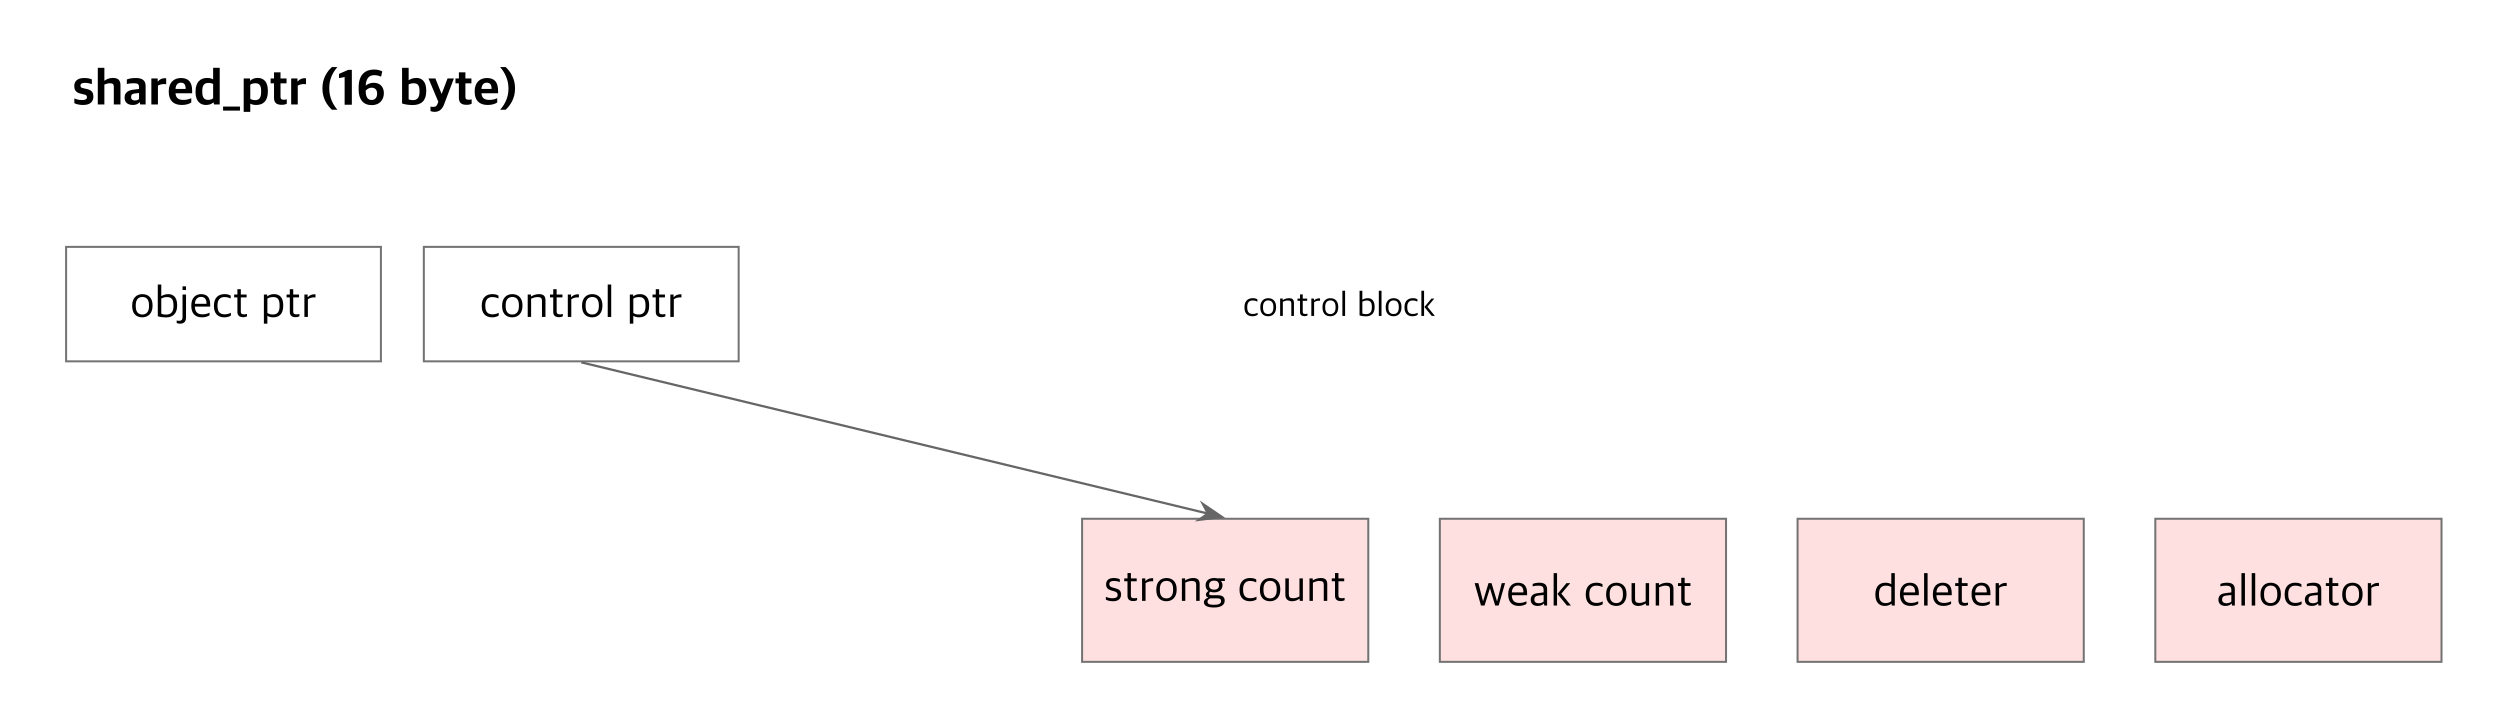
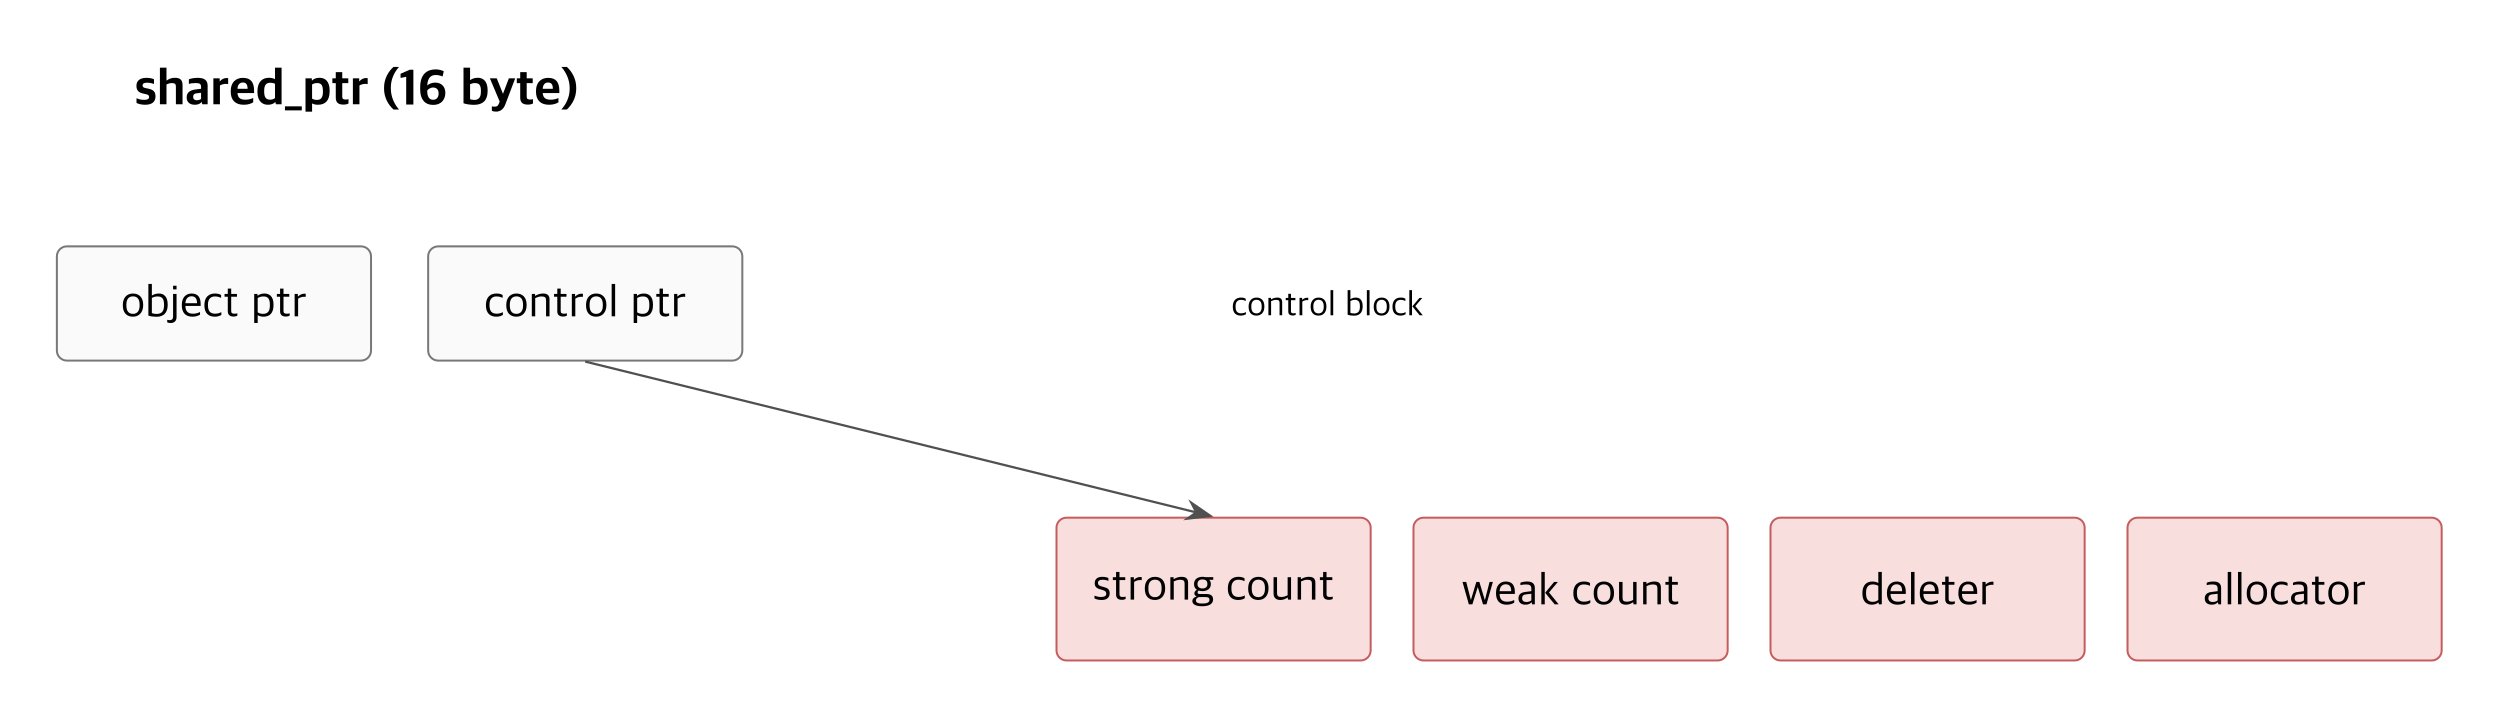
- <svg xmlns="http://www.w3.org/2000/svg" xmlns:xlink="http://www.w3.org/1999/xlink" width="492.69pt" height="141.27pt" viewBox="0 0 492.69 141.27">
+ <svg xmlns="http://www.w3.org/2000/svg" xmlns:xlink="http://www.w3.org/1999/xlink" width="493.71pt" height="141.27pt" viewBox="0 0 493.71 141.27">
  <defs>
    <g>
      <g id="glyph-0-0">
        <path d="M 2.031 -0.312 C 3.359 -0.312 4.078 -0.875 4.078 -1.953 C 4.078 -2.844 3.688 -3.281 2.672 -3.484 L 2.188 -3.594 C 1.719 -3.672 1.531 -3.797 1.531 -4.125 C 1.531 -4.484 1.812 -4.672 2.391 -4.672 C 2.984 -4.672 3.469 -4.531 3.781 -4.422 L 3.781 -5.344 C 3.422 -5.516 2.969 -5.625 2.266 -5.625 C 0.938 -5.625 0.312 -5 0.312 -4.047 C 0.312 -3.094 0.828 -2.688 1.625 -2.531 L 2.094 -2.422 C 2.625 -2.328 2.812 -2.172 2.812 -1.844 C 2.812 -1.484 2.531 -1.281 1.844 -1.281 C 1.125 -1.281 0.719 -1.438 0.328 -1.609 L 0.328 -0.672 C 0.719 -0.453 1.359 -0.312 2.031 -0.312 Z M 2.031 -0.312 " />
      </g>
      <g id="glyph-0-1">
        <path d="M 0.578 -0.406 L 1.875 -0.406 L 1.875 -4.328 C 2.156 -4.453 2.562 -4.594 2.922 -4.594 C 3.562 -4.594 3.734 -4.391 3.734 -3.906 L 3.734 -0.406 L 5.047 -0.406 L 5.047 -4.203 C 5.047 -5.234 4.531 -5.641 3.547 -5.641 C 2.906 -5.641 2.328 -5.422 1.938 -5.109 L 1.875 -5.109 L 1.875 -7.641 L 0.578 -7.641 Z M 0.578 -0.406 " />
      </g>
      <g id="glyph-0-2">
        <path d="M 1.891 -0.312 C 2.531 -0.312 2.969 -0.531 3.203 -0.828 L 3.266 -0.828 L 3.359 -0.406 L 4.422 -0.406 L 4.422 -4.078 C 4.422 -5.188 3.719 -5.625 2.5 -5.625 C 1.797 -5.625 1.219 -5.531 0.719 -5.344 L 0.719 -4.438 C 1.047 -4.531 1.5 -4.594 2.016 -4.594 C 2.859 -4.594 3.125 -4.453 3.125 -3.812 L 3.125 -3.469 L 2 -3.328 C 0.953 -3.188 0.281 -2.75 0.281 -1.766 C 0.281 -0.781 0.953 -0.312 1.891 -0.312 Z M 2.297 -1.203 C 1.875 -1.203 1.562 -1.391 1.562 -1.875 C 1.562 -2.344 1.797 -2.531 2.281 -2.578 L 3.125 -2.672 L 3.125 -1.469 C 2.969 -1.312 2.625 -1.203 2.297 -1.203 Z M 2.297 -1.203 " />
      </g>
      <g id="glyph-0-3">
        <path d="M 0.578 -0.406 L 1.875 -0.406 L 1.875 -4.125 C 2.188 -4.312 2.641 -4.438 3.094 -4.438 C 3.219 -4.438 3.391 -4.422 3.5 -4.391 L 3.5 -5.547 C 3.453 -5.578 3.344 -5.594 3.203 -5.594 C 2.656 -5.594 2.141 -5.312 1.875 -4.938 L 1.828 -4.938 L 1.828 -5.531 L 0.578 -5.531 Z M 0.578 -0.406 " />
      </g>
      <g id="glyph-0-4">
        <path d="M 2.891 -0.312 C 3.781 -0.312 4.391 -0.562 4.75 -0.797 L 4.75 -1.641 C 4.312 -1.453 3.828 -1.312 3.188 -1.312 C 2.266 -1.312 1.719 -1.641 1.641 -2.625 L 4.922 -2.625 L 4.922 -3.094 C 4.922 -4.75 4.266 -5.625 2.719 -5.625 C 1.328 -5.625 0.312 -4.734 0.312 -3.047 L 0.312 -2.906 C 0.312 -1.266 1.172 -0.312 2.891 -0.312 Z M 2.688 -4.703 C 3.312 -4.703 3.641 -4.375 3.641 -3.469 L 1.641 -3.469 C 1.703 -4.438 2.219 -4.703 2.688 -4.703 Z M 2.688 -4.703 " />
      </g>
      <g id="glyph-0-5">
        <path d="M 2.391 -0.312 C 3.047 -0.312 3.516 -0.5 3.844 -0.812 L 3.891 -0.812 L 4 -0.406 L 5.109 -0.406 L 5.109 -7.641 L 3.812 -7.641 L 3.812 -5.359 C 3.594 -5.484 3.219 -5.641 2.641 -5.641 C 1.312 -5.641 0.344 -4.859 0.344 -2.953 L 0.344 -2.828 C 0.344 -0.984 1.359 -0.312 2.391 -0.312 Z M 2.875 -1.312 C 2.156 -1.312 1.672 -1.641 1.672 -2.875 L 1.672 -3.062 C 1.672 -4.281 2.125 -4.656 2.875 -4.656 C 3.281 -4.656 3.641 -4.562 3.812 -4.438 L 3.812 -1.641 C 3.641 -1.484 3.312 -1.312 2.875 -1.312 Z M 2.875 -1.312 " />
      </g>
      <g id="glyph-0-6">
        <path d="M 0.094 0.797 L 3.422 0.797 L 3.422 0 L 0.094 0 Z M 0.094 0.797 " />
      </g>
      <g id="glyph-0-7">
        <path d="M 0.578 1.047 L 1.875 1.047 L 1.875 -0.578 C 2.094 -0.453 2.484 -0.312 3.016 -0.312 C 4.422 -0.312 5.344 -1.062 5.344 -3.016 L 5.344 -3.125 C 5.344 -5.016 4.391 -5.641 3.344 -5.641 C 2.688 -5.641 2.188 -5.422 1.875 -5.094 L 1.828 -5.094 L 1.828 -5.531 L 0.578 -5.531 Z M 2.828 -1.266 C 2.406 -1.266 2.047 -1.391 1.875 -1.531 L 1.875 -4.312 C 2.062 -4.453 2.406 -4.594 2.875 -4.594 C 3.594 -4.594 4.016 -4.266 4.016 -3.047 L 4.016 -2.859 C 4.016 -1.641 3.562 -1.266 2.828 -1.266 Z M 2.828 -1.266 " />
      </g>
      <g id="glyph-0-8">
        <path d="M 2.391 -0.344 C 2.891 -0.344 3.203 -0.453 3.391 -0.562 L 3.391 -1.422 C 3.234 -1.359 3.016 -1.344 2.828 -1.344 C 2.344 -1.344 2.156 -1.484 2.156 -1.922 L 2.156 -4.578 L 3.344 -4.578 L 3.344 -5.531 L 2.156 -5.531 L 2.156 -6.75 L 0.875 -6.75 L 0.875 -5.531 L 0.203 -5.531 L 0.203 -4.578 L 0.875 -4.578 L 0.875 -1.719 C 0.875 -0.688 1.453 -0.344 2.391 -0.344 Z M 2.391 -0.344 " />
      </g>
      <g id="glyph-0-9">
        <path d="M 2.297 0.625 L 3.391 0.625 C 2.5 -0.375 1.781 -1.875 1.781 -3.484 L 1.781 -3.766 C 1.781 -5.375 2.5 -6.797 3.391 -7.781 L 2.297 -7.781 C 1.344 -6.922 0.438 -5.531 0.438 -3.688 L 0.438 -3.5 C 0.438 -1.641 1.344 -0.25 2.297 0.625 Z M 2.297 0.625 " />
      </g>
      <g id="glyph-0-10">
        <path d="M 1.391 -0.359 L 2.812 -0.359 L 2.812 -7.234 L 2.094 -7.234 L 0.281 -6.438 L 0.281 -5.609 L 1.391 -5.828 Z M 1.391 -0.359 " />
      </g>
      <g id="glyph-0-11">
        <path d="M 3.016 -0.281 C 4.594 -0.281 5.406 -1.344 5.406 -2.656 C 5.406 -3.953 4.578 -4.688 3.391 -4.688 C 2.703 -4.688 2.156 -4.406 1.828 -4.125 C 1.922 -5.719 2.609 -6.188 3.547 -6.188 C 4.016 -6.188 4.578 -6.031 4.859 -5.891 L 5.094 -6.922 C 4.797 -7.094 4.188 -7.297 3.5 -7.297 C 1.844 -7.297 0.438 -6.406 0.438 -3.781 L 0.438 -3.312 C 0.438 -1.453 1.312 -0.281 3.016 -0.281 Z M 2.984 -1.297 C 2.172 -1.297 1.828 -1.969 1.828 -3.078 L 1.828 -3.125 C 2.047 -3.422 2.516 -3.719 2.953 -3.719 C 3.594 -3.719 4.078 -3.391 4.078 -2.547 C 4.078 -1.75 3.656 -1.297 2.984 -1.297 Z M 2.984 -1.297 " />
      </g>
      <g id="glyph-0-12">
        <path d="M 2.641 -0.297 C 4.406 -0.297 5.344 -1.172 5.344 -3.047 L 5.344 -3.172 C 5.344 -5.047 4.375 -5.641 3.422 -5.641 C 2.75 -5.641 2.281 -5.453 1.938 -5.203 L 1.875 -5.203 L 1.875 -7.641 L 0.578 -7.641 L 0.578 -0.609 C 1.078 -0.422 1.906 -0.297 2.641 -0.297 Z M 2.719 -1.266 C 2.312 -1.266 2.047 -1.344 1.875 -1.406 L 1.875 -4.375 C 2.078 -4.453 2.422 -4.594 2.812 -4.594 C 3.641 -4.594 4.016 -4.25 4.016 -3.047 L 4.016 -2.859 C 4.016 -1.609 3.406 -1.266 2.719 -1.266 Z M 2.719 -1.266 " />
      </g>
      <g id="glyph-0-13">
        <path d="M 1.312 1.047 C 2.312 1.047 2.906 0.406 3.234 -0.578 L 5.109 -5.531 L 3.859 -5.531 L 2.719 -2.531 L 2.672 -2.531 L 1.469 -5.531 L 0.109 -5.531 L 2.047 -0.938 L 1.859 -0.469 C 1.672 -0.047 1.484 0.062 1.016 0.062 C 0.844 0.062 0.656 0.047 0.5 0 L 0.5 0.875 C 0.672 0.984 1.047 1.047 1.312 1.047 Z M 1.312 1.047 " />
      </g>
      <g id="glyph-0-14">
        <path d="M 0.078 0.625 L 1.172 0.625 C 2.109 -0.25 3.016 -1.641 3.016 -3.484 L 3.016 -3.672 C 3.016 -5.516 2.109 -6.922 1.172 -7.781 L 0.078 -7.781 C 0.969 -6.781 1.719 -5.281 1.719 -3.688 L 1.719 -3.391 C 1.719 -1.797 0.969 -0.359 0.078 0.625 Z M 0.078 0.625 " />
      </g>
      <g id="glyph-1-0">
        <path d="M 2.375 -0.297 C 3.562 -0.297 4.391 -1.141 4.391 -2.547 L 4.391 -2.672 C 4.391 -4.062 3.625 -4.875 2.375 -4.875 C 1.188 -4.875 0.375 -4.047 0.375 -2.641 L 0.375 -2.5 C 0.375 -1.094 1.125 -0.297 2.375 -0.297 Z M 2.391 -0.859 C 1.656 -0.859 1.078 -1.266 1.078 -2.484 L 1.078 -2.719 C 1.078 -3.75 1.562 -4.312 2.375 -4.312 C 3.094 -4.312 3.688 -3.922 3.688 -2.688 L 3.688 -2.469 C 3.688 -1.422 3.188 -0.859 2.391 -0.859 Z M 2.391 -0.859 " />
      </g>
      <g id="glyph-1-1">
        <path d="M 2.266 -0.281 C 3.688 -0.281 4.469 -1.109 4.469 -2.594 L 4.469 -2.719 C 4.469 -4.375 3.594 -4.875 2.75 -4.875 C 2.141 -4.875 1.719 -4.703 1.391 -4.5 L 1.344 -4.5 L 1.344 -6.766 L 0.656 -6.766 L 0.656 -0.516 C 1.047 -0.359 1.75 -0.281 2.266 -0.281 Z M 2.297 -0.844 C 1.859 -0.844 1.547 -0.922 1.344 -1.016 L 1.344 -4.016 C 1.562 -4.125 1.984 -4.297 2.438 -4.297 C 3.328 -4.297 3.75 -3.906 3.75 -2.672 L 3.75 -2.484 C 3.75 -1.219 3.094 -0.844 2.297 -0.844 Z M 2.297 -0.844 " />
      </g>
      <g id="glyph-1-2">
        <path d="M 0.172 0.953 C 1.016 0.953 1.359 0.453 1.359 -0.25 L 1.359 -4.797 L 0.672 -4.797 L 0.672 -0.297 C 0.672 0.188 0.422 0.391 -0.016 0.391 C -0.156 0.391 -0.328 0.359 -0.484 0.328 L -0.484 0.812 C -0.312 0.891 -0.125 0.953 0.172 0.953 Z M 0.672 -5.688 L 1.359 -5.688 L 1.359 -6.406 L 0.672 -6.406 Z M 0.672 -5.688 " />
      </g>
      <g id="glyph-1-3">
        <path d="M 2.469 -0.297 C 3.188 -0.297 3.688 -0.516 3.969 -0.703 L 3.969 -1.219 C 3.562 -1.031 3.172 -0.891 2.578 -0.891 C 1.625 -0.891 1.109 -1.312 1.078 -2.422 L 4.094 -2.422 L 4.094 -2.797 C 4.094 -4.172 3.516 -4.875 2.297 -4.875 C 1.281 -4.875 0.375 -4.188 0.375 -2.656 L 0.375 -2.531 C 0.375 -1.141 1.078 -0.297 2.469 -0.297 Z M 2.281 -4.328 C 3 -4.328 3.375 -3.922 3.375 -2.969 L 1.078 -2.969 C 1.141 -4 1.734 -4.328 2.281 -4.328 Z M 2.281 -4.328 " />
      </g>
      <g id="glyph-1-4">
        <path d="M 2.422 -0.297 C 3.031 -0.297 3.422 -0.469 3.719 -0.641 L 3.719 -1.203 C 3.484 -1.078 3.094 -0.891 2.5 -0.891 C 1.547 -0.891 1.078 -1.391 1.078 -2.531 L 1.078 -2.734 C 1.078 -3.75 1.609 -4.297 2.406 -4.297 C 2.984 -4.297 3.281 -4.188 3.672 -4.016 L 3.672 -4.578 C 3.375 -4.766 3.031 -4.875 2.438 -4.875 C 1.297 -4.875 0.375 -4.203 0.375 -2.625 L 0.375 -2.5 C 0.375 -1.047 1.156 -0.297 2.422 -0.297 Z M 2.422 -0.297 " />
      </g>
      <g id="glyph-1-5">
        <path d="M 2.047 -0.328 C 2.438 -0.328 2.625 -0.422 2.797 -0.5 L 2.797 -0.969 C 2.625 -0.906 2.422 -0.891 2.234 -0.891 C 1.719 -0.891 1.578 -1.047 1.578 -1.484 L 1.578 -4.234 L 2.719 -4.234 L 2.719 -4.797 L 1.578 -4.797 L 1.578 -5.844 L 0.906 -5.844 L 0.906 -4.797 L 0.266 -4.797 L 0.266 -4.234 L 0.906 -4.234 L 0.906 -1.375 C 0.906 -0.625 1.359 -0.328 2.047 -0.328 Z M 2.047 -0.328 " />
      </g>
      <g id="glyph-1-6">
        <path d="M 0.656 0.953 L 1.344 0.953 L 1.344 -0.594 C 1.594 -0.453 1.969 -0.297 2.469 -0.297 C 3.688 -0.297 4.469 -0.969 4.469 -2.594 L 4.469 -2.703 C 4.469 -4.344 3.625 -4.875 2.656 -4.875 C 2.094 -4.875 1.625 -4.688 1.344 -4.438 L 1.312 -4.438 L 1.312 -4.797 L 0.656 -4.797 Z M 2.406 -0.859 C 1.938 -0.859 1.547 -1 1.344 -1.172 L 1.344 -3.984 C 1.547 -4.125 1.969 -4.297 2.484 -4.297 C 3.297 -4.297 3.75 -3.922 3.75 -2.672 L 3.75 -2.484 C 3.75 -1.297 3.25 -0.859 2.406 -0.859 Z M 2.406 -0.859 " />
      </g>
      <g id="glyph-1-7">
        <path d="M 0.656 -0.375 L 1.344 -0.375 L 1.344 -3.859 C 1.656 -4.078 2.078 -4.234 2.531 -4.234 C 2.594 -4.234 2.734 -4.234 2.844 -4.219 L 2.844 -4.828 C 2.797 -4.828 2.672 -4.844 2.578 -4.844 C 2.078 -4.844 1.594 -4.578 1.344 -4.297 L 1.297 -4.297 L 1.297 -4.797 L 0.656 -4.797 Z M 0.656 -0.375 " />
      </g>
      <g id="glyph-1-8">
        <path d="M 0.656 -0.375 L 1.328 -0.375 L 1.328 -3.969 C 1.688 -4.141 2.156 -4.297 2.578 -4.297 C 3.281 -4.297 3.469 -4.062 3.469 -3.531 L 3.469 -0.375 L 4.156 -0.375 L 4.156 -3.672 C 4.156 -4.531 3.734 -4.875 2.859 -4.875 C 2.312 -4.875 1.75 -4.688 1.344 -4.422 L 1.297 -4.422 L 1.297 -4.797 L 0.656 -4.797 Z M 0.656 -0.375 " />
      </g>
      <g id="glyph-1-9">
        <path d="M 0.672 -0.375 L 1.359 -0.375 L 1.359 -6.766 L 0.672 -6.766 Z M 0.672 -0.375 " />
      </g>
      <g id="glyph-1-10">
        <path d="M 1.781 -0.297 C 2.75 -0.297 3.344 -0.766 3.344 -1.609 C 3.344 -2.375 2.984 -2.656 2.141 -2.875 L 1.688 -3 C 1.219 -3.141 1.031 -3.297 1.031 -3.688 C 1.031 -4.094 1.328 -4.297 1.922 -4.297 C 2.422 -4.297 2.859 -4.188 3.094 -4.062 L 3.094 -4.625 C 2.859 -4.75 2.484 -4.875 1.891 -4.875 C 0.875 -4.875 0.391 -4.375 0.391 -3.625 C 0.391 -2.875 0.828 -2.578 1.469 -2.406 L 1.906 -2.281 C 2.469 -2.125 2.672 -1.938 2.672 -1.531 C 2.672 -1.141 2.375 -0.891 1.672 -0.891 C 1.047 -0.891 0.734 -1.016 0.344 -1.156 L 0.344 -0.609 C 0.719 -0.406 1.203 -0.297 1.781 -0.297 Z M 1.781 -0.297 " />
      </g>
      <g id="glyph-1-11">
        <path d="M 2.188 0.938 C 3.703 0.938 4.312 0.344 4.312 -0.422 C 4.312 -1.234 3.719 -1.484 2.906 -1.484 L 1.688 -1.484 C 1.391 -1.484 1.25 -1.562 1.25 -1.812 C 1.25 -1.953 1.344 -2.062 1.453 -2.172 C 1.688 -2.094 1.938 -2.047 2.219 -2.047 C 3.141 -2.047 3.875 -2.516 3.875 -3.469 C 3.875 -3.812 3.75 -4.094 3.547 -4.281 L 4.344 -4.281 L 4.344 -4.812 L 2.844 -4.812 C 2.656 -4.859 2.438 -4.875 2.219 -4.875 C 1.25 -4.875 0.547 -4.375 0.547 -3.453 L 0.547 -3.438 C 0.547 -2.906 0.766 -2.547 1.109 -2.328 C 0.766 -2.078 0.609 -1.875 0.609 -1.594 C 0.609 -1.297 0.797 -1.109 1.047 -1.047 L 1.047 -1 C 0.594 -0.844 0.219 -0.578 0.219 -0.094 C 0.219 0.547 0.844 0.938 2.188 0.938 Z M 2.172 0.406 C 1.297 0.406 0.922 0.203 0.922 -0.188 C 0.922 -0.562 1.188 -0.766 1.531 -0.875 L 2.797 -0.875 C 3.375 -0.875 3.594 -0.734 3.594 -0.328 C 3.594 0.141 3.219 0.406 2.172 0.406 Z M 2.219 -2.578 C 1.625 -2.578 1.234 -2.859 1.234 -3.438 L 1.234 -3.484 C 1.234 -4.047 1.609 -4.359 2.219 -4.359 C 2.812 -4.359 3.188 -4.094 3.188 -3.484 L 3.188 -3.438 C 3.188 -2.859 2.828 -2.578 2.219 -2.578 Z M 2.219 -2.578 " />
      </g>
      <g id="glyph-1-12">
        <path d="M 1.984 -0.297 C 2.516 -0.297 2.984 -0.5 3.391 -0.781 L 3.422 -0.781 L 3.484 -0.375 L 4.078 -0.375 L 4.078 -4.797 L 3.406 -4.797 L 3.406 -1.234 C 3.031 -1.047 2.641 -0.891 2.172 -0.891 C 1.516 -0.891 1.312 -1.109 1.312 -1.688 L 1.312 -4.797 L 0.625 -4.797 L 0.625 -1.594 C 0.625 -0.734 1.109 -0.297 1.984 -0.297 Z M 1.984 -0.297 " />
      </g>
      <g id="glyph-1-13">
        <path d="M 1.5 -0.375 L 2.203 -0.375 L 3.25 -3.75 L 3.281 -3.75 L 4.297 -0.375 L 4.984 -0.375 L 6.25 -4.797 L 5.594 -4.797 L 4.688 -1.266 L 4.641 -1.266 L 3.578 -4.797 L 2.984 -4.797 L 1.922 -1.266 L 1.891 -1.266 L 0.984 -4.797 L 0.25 -4.797 Z M 1.5 -0.375 " />
      </g>
      <g id="glyph-1-14">
        <path d="M 1.734 -0.297 C 2.328 -0.297 2.703 -0.516 2.906 -0.766 L 2.953 -0.766 L 3.031 -0.375 L 3.578 -0.375 L 3.578 -3.578 C 3.578 -4.484 3.031 -4.875 2.062 -4.875 C 1.547 -4.875 1.125 -4.797 0.734 -4.641 L 0.734 -4.156 C 1.016 -4.234 1.359 -4.297 1.797 -4.297 C 2.594 -4.297 2.891 -4.109 2.891 -3.422 L 2.891 -2.969 L 1.688 -2.812 C 0.844 -2.719 0.344 -2.312 0.344 -1.531 C 0.344 -0.703 0.922 -0.297 1.734 -0.297 Z M 1.906 -0.828 C 1.391 -0.828 1.062 -1.078 1.062 -1.547 C 1.062 -2.062 1.328 -2.281 1.875 -2.344 L 2.891 -2.453 L 2.891 -1.156 C 2.703 -0.969 2.312 -0.828 1.906 -0.828 Z M 1.906 -0.828 " />
      </g>
      <g id="glyph-1-15">
        <path d="M 0.656 -0.375 L 1.328 -0.375 L 1.328 -6.766 L 0.656 -6.766 Z M 3.281 -0.375 L 4.062 -0.375 L 2.172 -2.719 L 3.922 -4.797 L 3.188 -4.797 L 1.406 -2.656 Z M 3.281 -0.375 " />
      </g>
      <g id="glyph-1-16">
        <path d="M 2.234 -0.297 C 2.828 -0.297 3.25 -0.484 3.531 -0.734 L 3.562 -0.734 L 3.641 -0.375 L 4.219 -0.375 L 4.219 -6.766 L 3.531 -6.766 L 3.531 -4.578 C 3.281 -4.734 2.906 -4.875 2.359 -4.875 C 1.219 -4.875 0.391 -4.188 0.391 -2.578 L 0.391 -2.469 C 0.391 -0.828 1.344 -0.297 2.234 -0.297 Z M 2.438 -0.859 C 1.641 -0.859 1.109 -1.25 1.109 -2.484 L 1.109 -2.672 C 1.109 -3.859 1.609 -4.297 2.453 -4.297 C 2.906 -4.297 3.312 -4.172 3.531 -4.016 L 3.531 -1.234 C 3.297 -1.047 2.953 -0.859 2.438 -0.859 Z M 2.438 -0.859 " />
      </g>
      <g id="glyph-2-0">
        <path d="M 1.875 -0.234 C 2.359 -0.234 2.656 -0.375 2.891 -0.5 L 2.891 -0.922 C 2.719 -0.828 2.406 -0.688 1.938 -0.688 C 1.203 -0.688 0.844 -1.078 0.844 -1.969 L 0.844 -2.125 C 0.844 -2.922 1.25 -3.344 1.875 -3.344 C 2.328 -3.344 2.547 -3.266 2.844 -3.125 L 2.844 -3.562 C 2.625 -3.719 2.359 -3.797 1.906 -3.797 C 1.016 -3.797 0.297 -3.266 0.297 -2.047 L 0.297 -1.938 C 0.297 -0.812 0.891 -0.234 1.875 -0.234 Z M 1.875 -0.234 " />
      </g>
      <g id="glyph-2-1">
        <path d="M 1.844 -0.234 C 2.781 -0.234 3.406 -0.875 3.406 -1.984 L 3.406 -2.078 C 3.406 -3.156 2.828 -3.797 1.859 -3.797 C 0.922 -3.797 0.297 -3.141 0.297 -2.047 L 0.297 -1.953 C 0.297 -0.859 0.875 -0.234 1.844 -0.234 Z M 1.859 -0.672 C 1.281 -0.672 0.828 -0.984 0.828 -1.938 L 0.828 -2.109 C 0.828 -2.906 1.219 -3.359 1.844 -3.359 C 2.406 -3.359 2.875 -3.047 2.875 -2.094 L 2.875 -1.922 C 2.875 -1.109 2.484 -0.672 1.859 -0.672 Z M 1.859 -0.672 " />
      </g>
      <g id="glyph-2-2">
        <path d="M 0.5 -0.297 L 1.031 -0.297 L 1.031 -3.094 C 1.312 -3.219 1.672 -3.344 2 -3.344 C 2.547 -3.344 2.703 -3.156 2.703 -2.75 L 2.703 -0.297 L 3.219 -0.297 L 3.219 -2.859 C 3.219 -3.531 2.906 -3.797 2.234 -3.797 C 1.797 -3.797 1.359 -3.641 1.047 -3.438 L 1.016 -3.438 L 1.016 -3.734 L 0.5 -3.734 Z M 0.5 -0.297 " />
      </g>
      <g id="glyph-2-3">
        <path d="M 1.594 -0.25 C 1.891 -0.25 2.047 -0.328 2.172 -0.391 L 2.172 -0.75 C 2.047 -0.703 1.875 -0.688 1.734 -0.688 C 1.344 -0.688 1.234 -0.812 1.234 -1.156 L 1.234 -3.281 L 2.109 -3.281 L 2.109 -3.719 L 1.234 -3.719 L 1.234 -4.547 L 0.703 -4.547 L 0.703 -3.719 L 0.203 -3.719 L 0.203 -3.281 L 0.703 -3.281 L 0.703 -1.062 C 0.703 -0.484 1.047 -0.25 1.594 -0.25 Z M 1.594 -0.25 " />
      </g>
      <g id="glyph-2-4">
        <path d="M 0.5 -0.297 L 1.047 -0.297 L 1.047 -3 C 1.281 -3.172 1.609 -3.297 1.969 -3.297 C 2.016 -3.297 2.125 -3.281 2.219 -3.281 L 2.219 -3.75 C 2.172 -3.766 2.078 -3.766 2 -3.766 C 1.609 -3.766 1.234 -3.562 1.047 -3.344 L 1.016 -3.344 L 1.016 -3.734 L 0.5 -3.734 Z M 0.5 -0.297 " />
      </g>
      <g id="glyph-2-5">
        <path d="M 0.516 -0.297 L 1.047 -0.297 L 1.047 -5.266 L 0.516 -5.266 Z M 0.516 -0.297 " />
      </g>
      <g id="glyph-2-6">
        <path d="M 1.766 -0.219 C 2.875 -0.219 3.469 -0.875 3.469 -2.016 L 3.469 -2.109 C 3.469 -3.406 2.797 -3.797 2.141 -3.797 C 1.672 -3.797 1.344 -3.656 1.078 -3.5 L 1.047 -3.5 L 1.047 -5.266 L 0.5 -5.266 L 0.5 -0.406 C 0.812 -0.281 1.359 -0.219 1.766 -0.219 Z M 1.797 -0.656 C 1.438 -0.656 1.203 -0.719 1.047 -0.781 L 1.047 -3.125 C 1.219 -3.203 1.547 -3.344 1.891 -3.344 C 2.594 -3.344 2.922 -3.031 2.922 -2.078 L 2.922 -1.938 C 2.922 -0.953 2.406 -0.656 1.797 -0.656 Z M 1.797 -0.656 " />
      </g>
      <g id="glyph-2-7">
        <path d="M 0.5 -0.297 L 1.031 -0.297 L 1.031 -5.266 L 0.5 -5.266 Z M 2.547 -0.297 L 3.156 -0.297 L 1.688 -2.109 L 3.047 -3.719 L 2.484 -3.719 L 1.094 -2.062 Z M 2.547 -0.297 " />
      </g>
    </g>
  </defs>
  <g fill="rgb(0%, 0%, 0%)" fill-opacity="1">
-     <use xlink:href="#glyph-0-0" x="14.324" y="21" />
-     <use xlink:href="#glyph-0-1" x="18.695" y="21" />
-     <use xlink:href="#glyph-0-2" x="24.275" y="21" />
-     <use xlink:href="#glyph-0-3" x="29.25" y="21" />
-     <use xlink:href="#glyph-0-4" x="32.947" y="21" />
-     <use xlink:href="#glyph-0-5" x="38.191" y="21" />
-     <use xlink:href="#glyph-0-6" x="43.87" y="21" />
-     <use xlink:href="#glyph-0-7" x="47.448" y="21" />
-     <use xlink:href="#glyph-0-8" x="53.127" y="21" />
-     <use xlink:href="#glyph-0-3" x="56.804" y="21" />
-   </g>
-   <g fill="rgb(0%, 0%, 0%)" fill-opacity="1">
-     <use xlink:href="#glyph-0-9" x="63.108" y="21" />
-   </g>
-   <g fill="rgb(0%, 0%, 0%)" fill-opacity="1">
-     <use xlink:href="#glyph-0-10" x="66.527" y="21" />
-     <use xlink:href="#glyph-0-11" x="70.244" y="21" />
-   </g>
-   <g fill="rgb(0%, 0%, 0%)" fill-opacity="1">
-     <use xlink:href="#glyph-0-12" x="78.659" y="21" />
-     <use xlink:href="#glyph-0-13" x="84.338" y="21" />
-     <use xlink:href="#glyph-0-8" x="89.561" y="21" />
-     <use xlink:href="#glyph-0-4" x="93.238" y="21" />
-     <use xlink:href="#glyph-0-14" x="98.482" y="21" />
-   </g>
-   <path fill-rule="nonzero" fill="rgb(100%, 100%, 100%)" fill-opacity="1" stroke-width="0.399" stroke-linecap="butt" stroke-linejoin="miter" stroke="rgb(45%, 45%, 45%)" stroke-opacity="1" stroke-miterlimit="10" d="M -201.261 -11.337 L -138.898 -11.337 L -138.898 11.338 L -201.261 11.338 Z M -201.261 -11.337 " transform="matrix(0.994859, 0, 0, -0.994859, 213.254, 59.9323)" />
-   <g fill="rgb(0%, 0%, 0%)" fill-opacity="1">
-     <use xlink:href="#glyph-1-0" x="25.676" y="62.84" />
-     <use xlink:href="#glyph-1-1" x="30.44" y="62.84" />
-     <use xlink:href="#glyph-1-2" x="35.301" y="62.84" />
-     <use xlink:href="#glyph-1-3" x="37.326" y="62.84" />
-     <use xlink:href="#glyph-1-4" x="41.786" y="62.84" />
-   </g>
-   <g fill="rgb(0%, 0%, 0%)" fill-opacity="1">
-     <use xlink:href="#glyph-1-5" x="45.881" y="62.84" />
-   </g>
-   <g fill="rgb(0%, 0%, 0%)" fill-opacity="1">
-     <use xlink:href="#glyph-1-6" x="51.349" y="62.84" />
-     <use xlink:href="#glyph-1-5" x="56.21" y="62.84" />
-     <use xlink:href="#glyph-1-7" x="59.333" y="62.84" />
-   </g>
-   <path fill-rule="nonzero" fill="rgb(100%, 100%, 100%)" fill-opacity="1" stroke-width="0.399" stroke-linecap="butt" stroke-linejoin="miter" stroke="rgb(45%, 45%, 45%)" stroke-opacity="1" stroke-miterlimit="10" d="M -130.397 -11.337 L -68.033 -11.337 L -68.033 11.338 L -130.397 11.338 Z M -130.397 -11.337 " transform="matrix(0.994859, 0, 0, -0.994859, 213.254, 59.9323)" />
-   <g fill="rgb(0%, 0%, 0%)" fill-opacity="1">
-     <use xlink:href="#glyph-1-4" x="94.564" y="62.84" />
-     <use xlink:href="#glyph-1-0" x="98.578" y="62.84" />
-     <use xlink:href="#glyph-1-8" x="103.342" y="62.84" />
-     <use xlink:href="#glyph-1-5" x="108.123" y="62.84" />
-     <use xlink:href="#glyph-1-7" x="111.245" y="62.84" />
-     <use xlink:href="#glyph-1-0" x="114.332" y="62.84" />
-     <use xlink:href="#glyph-1-9" x="119.095" y="62.84" />
-   </g>
-   <g fill="rgb(0%, 0%, 0%)" fill-opacity="1">
-     <use xlink:href="#glyph-1-6" x="123.466" y="62.84" />
-     <use xlink:href="#glyph-1-5" x="128.328" y="62.84" />
-     <use xlink:href="#glyph-1-7" x="131.45" y="62.84" />
-   </g>
-   <path fill-rule="nonzero" fill="rgb(100%, 87.999%, 87.999%)" fill-opacity="1" stroke-width="0.399" stroke-linecap="butt" stroke-linejoin="miter" stroke="rgb(45%, 45%, 45%)" stroke-opacity="1" stroke-miterlimit="10" d="M -0 -70.866 L 56.694 -70.866 L 56.694 -42.521 L -0 -42.521 Z M -0 -70.866 " transform="matrix(0.994859, 0, 0, -0.994859, 213.254, 59.9323)" />
-   <g fill="rgb(0%, 0%, 0%)" fill-opacity="1">
-     <use xlink:href="#glyph-1-10" x="217.593" y="118.787" />
-     <use xlink:href="#glyph-1-5" x="221.295" y="118.787" />
-     <use xlink:href="#glyph-1-7" x="224.417" y="118.787" />
-     <use xlink:href="#glyph-1-0" x="227.503" y="118.787" />
-     <use xlink:href="#glyph-1-8" x="232.266" y="118.787" />
-     <use xlink:href="#glyph-1-11" x="237.048" y="118.787" />
-   </g>
-   <g fill="rgb(0%, 0%, 0%)" fill-opacity="1">
-     <use xlink:href="#glyph-1-4" x="243.907" y="118.787" />
-     <use xlink:href="#glyph-1-0" x="247.922" y="118.787" />
-     <use xlink:href="#glyph-1-12" x="252.685" y="118.787" />
-     <use xlink:href="#glyph-1-8" x="257.413" y="118.787" />
-     <use xlink:href="#glyph-1-5" x="262.194" y="118.787" />
-   </g>
-   <path fill-rule="nonzero" fill="rgb(100%, 87.999%, 87.999%)" fill-opacity="1" stroke-width="0.399" stroke-linecap="butt" stroke-linejoin="miter" stroke="rgb(45%, 45%, 45%)" stroke-opacity="1" stroke-miterlimit="10" d="M 70.868 -70.866 L 127.562 -70.866 L 127.562 -42.521 L 70.868 -42.521 Z M 70.868 -70.866 " transform="matrix(0.994859, 0, 0, -0.994859, 213.254, 59.9323)" />
-   <g fill="rgb(0%, 0%, 0%)" fill-opacity="1">
-     <use xlink:href="#glyph-1-13" x="290.366" y="119.715" />
-     <use xlink:href="#glyph-1-3" x="296.86" y="119.715" />
-     <use xlink:href="#glyph-1-14" x="301.32" y="119.715" />
-     <use xlink:href="#glyph-1-15" x="305.53" y="119.715" />
-   </g>
-   <g fill="rgb(0%, 0%, 0%)" fill-opacity="1">
-     <use xlink:href="#glyph-1-4" x="312.14" y="119.715" />
-     <use xlink:href="#glyph-1-0" x="316.154" y="119.715" />
-     <use xlink:href="#glyph-1-12" x="320.918" y="119.715" />
-     <use xlink:href="#glyph-1-8" x="325.645" y="119.715" />
-     <use xlink:href="#glyph-1-5" x="330.427" y="119.715" />
-   </g>
-   <path fill-rule="nonzero" fill="rgb(100%, 87.999%, 87.999%)" fill-opacity="1" stroke-width="0.399" stroke-linecap="butt" stroke-linejoin="miter" stroke="rgb(45%, 45%, 45%)" stroke-opacity="1" stroke-miterlimit="10" d="M 141.732 -70.866 L 198.426 -70.866 L 198.426 -42.521 L 141.732 -42.521 Z M 141.732 -70.866 " transform="matrix(0.994859, 0, 0, -0.994859, 213.254, 59.9323)" />
-   <g fill="rgb(0%, 0%, 0%)" fill-opacity="1">
-     <use xlink:href="#glyph-1-16" x="369.2" y="119.715" />
-     <use xlink:href="#glyph-1-3" x="374.062" y="119.715" />
-     <use xlink:href="#glyph-1-9" x="378.522" y="119.715" />
-     <use xlink:href="#glyph-1-3" x="380.547" y="119.715" />
-   </g>
-   <g fill="rgb(0%, 0%, 0%)" fill-opacity="1">
-     <use xlink:href="#glyph-1-5" x="385.052" y="119.715" />
-     <use xlink:href="#glyph-1-3" x="388.174" y="119.715" />
-     <use xlink:href="#glyph-1-7" x="392.634" y="119.715" />
-   </g>
-   <path fill-rule="nonzero" fill="rgb(100%, 87.999%, 87.999%)" fill-opacity="1" stroke-width="0.399" stroke-linecap="butt" stroke-linejoin="miter" stroke="rgb(45%, 45%, 45%)" stroke-opacity="1" stroke-miterlimit="10" d="M 212.601 -70.866 L 269.294 -70.866 L 269.294 -42.521 L 212.601 -42.521 Z M 212.601 -70.866 " transform="matrix(0.994859, 0, 0, -0.994859, 213.254, 59.9323)" />
-   <g fill="rgb(0%, 0%, 0%)" fill-opacity="1">
-     <use xlink:href="#glyph-1-14" x="436.853" y="119.715" />
-     <use xlink:href="#glyph-1-9" x="441.063" y="119.715" />
-     <use xlink:href="#glyph-1-9" x="443.088" y="119.715" />
-     <use xlink:href="#glyph-1-0" x="445.113" y="119.715" />
-     <use xlink:href="#glyph-1-4" x="449.876" y="119.715" />
-     <use xlink:href="#glyph-1-14" x="453.89" y="119.715" />
-     <use xlink:href="#glyph-1-5" x="458.101" y="119.715" />
-     <use xlink:href="#glyph-1-0" x="461.223" y="119.715" />
-     <use xlink:href="#glyph-1-7" x="465.986" y="119.715" />
-   </g>
-   <path fill="none" stroke-width="0.448" stroke-linecap="butt" stroke-linejoin="miter" stroke="rgb(39.999%, 39.999%, 39.999%)" stroke-opacity="1" stroke-miterlimit="10" d="M -99.213 -11.537 L 24.807 -41.468 " transform="matrix(0.994859, 0, 0, -0.994859, 213.254, 59.9323)" />
-   <path fill-rule="nonzero" fill="rgb(39.999%, 39.999%, 39.999%)" fill-opacity="1" stroke-width="0.448" stroke-linecap="butt" stroke-linejoin="miter" stroke="rgb(39.999%, 39.999%, 39.999%)" stroke-opacity="1" stroke-miterlimit="10" d="M 5.029 -0 L 0.723 1.623 L 2.141 0.001 L 0.723 -1.621 Z M 5.029 -0 " transform="matrix(0.967053, 0.233354, 0.233354, -0.967053, 235.9725, 100.7128)" />
-   <g fill="rgb(0%, 0%, 0%)" fill-opacity="1">
-     <use xlink:href="#glyph-2-0" x="244.957" y="62.562" />
-     <use xlink:href="#glyph-2-1" x="248.079" y="62.562" />
-     <use xlink:href="#glyph-2-2" x="251.784" y="62.562" />
-     <use xlink:href="#glyph-2-3" x="255.503" y="62.562" />
-     <use xlink:href="#glyph-2-4" x="257.931" y="62.562" />
-     <use xlink:href="#glyph-2-1" x="260.332" y="62.562" />
-     <use xlink:href="#glyph-2-5" x="264.037" y="62.562" />
-   </g>
-   <g fill="rgb(0%, 0%, 0%)" fill-opacity="1">
-     <use xlink:href="#glyph-2-6" x="267.436" y="62.562" />
-     <use xlink:href="#glyph-2-5" x="271.217" y="62.562" />
-     <use xlink:href="#glyph-2-1" x="272.792" y="62.562" />
-     <use xlink:href="#glyph-2-0" x="276.497" y="62.562" />
-     <use xlink:href="#glyph-2-7" x="279.619" y="62.562" />
-   </g>
+     <use xlink:href="#glyph-0-0" x="26.631" y="21" />
+     <use xlink:href="#glyph-0-1" x="31.002" y="21" />
+     <use xlink:href="#glyph-0-2" x="36.582" y="21" />
+     <use xlink:href="#glyph-0-3" x="41.558" y="21" />
+     <use xlink:href="#glyph-0-4" x="45.254" y="21" />
+     <use xlink:href="#glyph-0-5" x="50.498" y="21" />
+     <use xlink:href="#glyph-0-6" x="56.177" y="21" />
+     <use xlink:href="#glyph-0-7" x="59.755" y="21" />
+     <use xlink:href="#glyph-0-8" x="65.434" y="21" />
+     <use xlink:href="#glyph-0-3" x="69.111" y="21" />
+   </g>
+   <g fill="rgb(0%, 0%, 0%)" fill-opacity="1">
+     <use xlink:href="#glyph-0-9" x="75.405" y="21" />
+   </g>
+   <g fill="rgb(0%, 0%, 0%)" fill-opacity="1">
+     <use xlink:href="#glyph-0-10" x="78.824" y="21" />
+     <use xlink:href="#glyph-0-11" x="82.541" y="21" />
+   </g>
+   <g fill="rgb(0%, 0%, 0%)" fill-opacity="1">
+     <use xlink:href="#glyph-0-12" x="90.956" y="21" />
+     <use xlink:href="#glyph-0-13" x="96.635" y="21" />
+     <use xlink:href="#glyph-0-8" x="101.858" y="21" />
+     <use xlink:href="#glyph-0-4" x="105.536" y="21" />
+     <use xlink:href="#glyph-0-14" x="110.779" y="21" />
+   </g>
+   <path fill-rule="nonzero" fill="rgb(98.039%, 98.039%, 98.039%)" fill-opacity="1" stroke-width="0.399" stroke-linecap="butt" stroke-linejoin="miter" stroke="rgb(47.06%, 47.06%, 47.06%)" stroke-opacity="1" stroke-miterlimit="10" d="M -140.891 11.338 L -199.269 11.338 C -200.369 11.338 -201.264 10.447 -201.264 9.348 L -201.264 -9.346 C -201.264 -10.446 -200.369 -11.337 -199.269 -11.337 L -140.891 -11.337 C -139.792 -11.337 -138.901 -10.446 -138.901 -9.346 L -138.901 9.348 C -138.901 10.447 -139.792 11.338 -140.891 11.338 Z M -140.891 11.338 " transform="matrix(0.994859, 0, 0, -0.994859, 211.4599, 59.9323)" />
+   <g fill="rgb(0%, 0%, 0%)" fill-opacity="1">
+     <use xlink:href="#glyph-1-0" x="23.882" y="62.84" />
+     <use xlink:href="#glyph-1-1" x="28.646" y="62.84" />
+     <use xlink:href="#glyph-1-2" x="33.507" y="62.84" />
+     <use xlink:href="#glyph-1-3" x="35.532" y="62.84" />
+     <use xlink:href="#glyph-1-4" x="39.992" y="62.84" />
+   </g>
+   <g fill="rgb(0%, 0%, 0%)" fill-opacity="1">
+     <use xlink:href="#glyph-1-5" x="44.078" y="62.84" />
+   </g>
+   <g fill="rgb(0%, 0%, 0%)" fill-opacity="1">
+     <use xlink:href="#glyph-1-6" x="49.546" y="62.84" />
+     <use xlink:href="#glyph-1-5" x="54.407" y="62.84" />
+     <use xlink:href="#glyph-1-7" x="57.53" y="62.84" />
+   </g>
+   <path fill-rule="nonzero" fill="rgb(98.039%, 98.039%, 98.039%)" fill-opacity="1" stroke-width="0.399" stroke-linecap="butt" stroke-linejoin="miter" stroke="rgb(47.06%, 47.06%, 47.06%)" stroke-opacity="1" stroke-miterlimit="10" d="M -67.188 11.338 L -125.566 11.338 C -126.67 11.338 -127.561 10.447 -127.561 9.348 L -127.561 -9.346 C -127.561 -10.446 -126.67 -11.337 -125.566 -11.337 L -67.188 -11.337 C -66.089 -11.337 -65.197 -10.446 -65.197 -9.346 L -65.197 9.348 C -65.197 10.447 -66.089 11.338 -67.188 11.338 Z M -67.188 11.338 " transform="matrix(0.994859, 0, 0, -0.994859, 211.4599, 59.9323)" />
+   <g fill="rgb(0%, 0%, 0%)" fill-opacity="1">
+     <use xlink:href="#glyph-1-4" x="95.591" y="62.84" />
+     <use xlink:href="#glyph-1-0" x="99.605" y="62.84" />
+     <use xlink:href="#glyph-1-8" x="104.368" y="62.84" />
+     <use xlink:href="#glyph-1-5" x="109.15" y="62.84" />
+     <use xlink:href="#glyph-1-7" x="112.272" y="62.84" />
+     <use xlink:href="#glyph-1-0" x="115.358" y="62.84" />
+     <use xlink:href="#glyph-1-9" x="120.121" y="62.84" />
+   </g>
+   <g fill="rgb(0%, 0%, 0%)" fill-opacity="1">
+     <use xlink:href="#glyph-1-6" x="124.484" y="62.84" />
+     <use xlink:href="#glyph-1-5" x="129.345" y="62.84" />
+     <use xlink:href="#glyph-1-7" x="132.467" y="62.84" />
+   </g>
+   <g fill="rgb(0%, 0%, 0%)" fill-opacity="1">
+     <use xlink:href="#glyph-2-0" x="243.163" y="62.562" />
+     <use xlink:href="#glyph-2-1" x="246.285" y="62.562" />
+     <use xlink:href="#glyph-2-2" x="249.99" y="62.562" />
+     <use xlink:href="#glyph-2-3" x="253.709" y="62.562" />
+     <use xlink:href="#glyph-2-4" x="256.137" y="62.562" />
+     <use xlink:href="#glyph-2-1" x="258.538" y="62.562" />
+     <use xlink:href="#glyph-2-5" x="262.242" y="62.562" />
+   </g>
+   <g fill="rgb(0%, 0%, 0%)" fill-opacity="1">
+     <use xlink:href="#glyph-2-6" x="265.635" y="62.562" />
+     <use xlink:href="#glyph-2-5" x="269.416" y="62.562" />
+     <use xlink:href="#glyph-2-1" x="270.991" y="62.562" />
+     <use xlink:href="#glyph-2-0" x="274.696" y="62.562" />
+     <use xlink:href="#glyph-2-7" x="277.818" y="62.562" />
+   </g>
+   <path fill-rule="nonzero" fill="rgb(97.646%, 87.057%, 87.057%)" fill-opacity="1" stroke-width="0.399" stroke-linecap="butt" stroke-linejoin="miter" stroke="rgb(77.254%, 36.472%, 36.472%)" stroke-opacity="1" stroke-miterlimit="10" d="M 57.535 -42.521 L -0.843 -42.521 C -1.943 -42.521 -2.834 -43.412 -2.834 -44.511 L -2.834 -68.875 C -2.834 -69.974 -1.943 -70.866 -0.843 -70.866 L 57.535 -70.866 C 58.634 -70.866 59.53 -69.974 59.53 -68.875 L 59.53 -44.511 C 59.53 -43.412 58.634 -42.521 57.535 -42.521 Z M 57.535 -42.521 " transform="matrix(0.994859, 0, 0, -0.994859, 211.4599, 59.9323)" />
+   <g fill="rgb(0%, 0%, 0%)" fill-opacity="1">
+     <use xlink:href="#glyph-1-10" x="215.798" y="118.787" />
+     <use xlink:href="#glyph-1-5" x="219.5" y="118.787" />
+     <use xlink:href="#glyph-1-7" x="222.623" y="118.787" />
+     <use xlink:href="#glyph-1-0" x="225.709" y="118.787" />
+     <use xlink:href="#glyph-1-8" x="230.472" y="118.787" />
+     <use xlink:href="#glyph-1-11" x="235.254" y="118.787" />
+   </g>
+   <g fill="rgb(0%, 0%, 0%)" fill-opacity="1">
+     <use xlink:href="#glyph-1-4" x="242.104" y="118.787" />
+     <use xlink:href="#glyph-1-0" x="246.119" y="118.787" />
+     <use xlink:href="#glyph-1-12" x="250.882" y="118.787" />
+     <use xlink:href="#glyph-1-8" x="255.61" y="118.787" />
+     <use xlink:href="#glyph-1-5" x="260.391" y="118.787" />
+   </g>
+   <path fill-rule="nonzero" fill="rgb(97.646%, 87.057%, 87.057%)" fill-opacity="1" stroke-width="0.399" stroke-linecap="butt" stroke-linejoin="miter" stroke="rgb(77.254%, 36.472%, 36.472%)" stroke-opacity="1" stroke-miterlimit="10" d="M 128.403 -42.521 L 70.025 -42.521 C 68.926 -42.521 68.03 -43.412 68.03 -44.511 L 68.03 -68.875 C 68.03 -69.974 68.926 -70.866 70.025 -70.866 L 128.403 -70.866 C 129.503 -70.866 130.394 -69.974 130.394 -68.875 L 130.394 -44.511 C 130.394 -43.412 129.503 -42.521 128.403 -42.521 Z M 128.403 -42.521 " transform="matrix(0.994859, 0, 0, -0.994859, 211.4599, 59.9323)" />
+   <g fill="rgb(0%, 0%, 0%)" fill-opacity="1">
+     <use xlink:href="#glyph-1-13" x="288.571" y="119.715" />
+     <use xlink:href="#glyph-1-3" x="295.065" y="119.715" />
+     <use xlink:href="#glyph-1-14" x="299.526" y="119.715" />
+     <use xlink:href="#glyph-1-15" x="303.736" y="119.715" />
+   </g>
+   <g fill="rgb(0%, 0%, 0%)" fill-opacity="1">
+     <use xlink:href="#glyph-1-4" x="310.337" y="119.715" />
+     <use xlink:href="#glyph-1-0" x="314.351" y="119.715" />
+     <use xlink:href="#glyph-1-12" x="319.115" y="119.715" />
+     <use xlink:href="#glyph-1-8" x="323.842" y="119.715" />
+     <use xlink:href="#glyph-1-5" x="328.624" y="119.715" />
+   </g>
+   <path fill-rule="nonzero" fill="rgb(97.646%, 87.057%, 87.057%)" fill-opacity="1" stroke-width="0.399" stroke-linecap="butt" stroke-linejoin="miter" stroke="rgb(77.254%, 36.472%, 36.472%)" stroke-opacity="1" stroke-miterlimit="10" d="M 199.272 -42.521 L 140.893 -42.521 C 139.79 -42.521 138.899 -43.412 138.899 -44.511 L 138.899 -68.875 C 138.899 -69.974 139.79 -70.866 140.893 -70.866 L 199.272 -70.866 C 200.371 -70.866 201.262 -69.974 201.262 -68.875 L 201.262 -44.511 C 201.262 -43.412 200.371 -42.521 199.272 -42.521 Z M 199.272 -42.521 " transform="matrix(0.994859, 0, 0, -0.994859, 211.4599, 59.9323)" />
+   <g fill="rgb(0%, 0%, 0%)" fill-opacity="1">
+     <use xlink:href="#glyph-1-16" x="367.406" y="119.715" />
+     <use xlink:href="#glyph-1-3" x="372.268" y="119.715" />
+     <use xlink:href="#glyph-1-9" x="376.728" y="119.715" />
+     <use xlink:href="#glyph-1-3" x="378.753" y="119.715" />
+   </g>
+   <g fill="rgb(0%, 0%, 0%)" fill-opacity="1">
+     <use xlink:href="#glyph-1-5" x="383.249" y="119.715" />
+     <use xlink:href="#glyph-1-3" x="386.371" y="119.715" />
+     <use xlink:href="#glyph-1-7" x="390.831" y="119.715" />
+   </g>
+   <path fill-rule="nonzero" fill="rgb(97.646%, 87.057%, 87.057%)" fill-opacity="1" stroke-width="0.399" stroke-linecap="butt" stroke-linejoin="miter" stroke="rgb(77.254%, 36.472%, 36.472%)" stroke-opacity="1" stroke-miterlimit="10" d="M 270.136 -42.521 L 211.758 -42.521 C 210.658 -42.521 209.767 -43.412 209.767 -44.511 L 209.767 -68.875 C 209.767 -69.974 210.658 -70.866 211.758 -70.866 L 270.136 -70.866 C 271.239 -70.866 272.13 -69.974 272.13 -68.875 L 272.13 -44.511 C 272.13 -43.412 271.239 -42.521 270.136 -42.521 Z M 270.136 -42.521 " transform="matrix(0.994859, 0, 0, -0.994859, 211.4599, 59.9323)" />
+   <g fill="rgb(0%, 0%, 0%)" fill-opacity="1">
+     <use xlink:href="#glyph-1-14" x="435.058" y="119.715" />
+     <use xlink:href="#glyph-1-9" x="439.269" y="119.715" />
+     <use xlink:href="#glyph-1-9" x="441.294" y="119.715" />
+     <use xlink:href="#glyph-1-0" x="443.319" y="119.715" />
+     <use xlink:href="#glyph-1-4" x="448.082" y="119.715" />
+     <use xlink:href="#glyph-1-14" x="452.096" y="119.715" />
+     <use xlink:href="#glyph-1-5" x="456.307" y="119.715" />
+     <use xlink:href="#glyph-1-0" x="459.429" y="119.715" />
+     <use xlink:href="#glyph-1-7" x="464.192" y="119.715" />
+   </g>
+   <path fill="none" stroke-width="0.448" stroke-linecap="butt" stroke-linejoin="miter" stroke="rgb(31.374%, 31.374%, 31.374%)" stroke-opacity="1" stroke-miterlimit="10" d="M -96.377 -11.537 L 24.812 -41.449 " transform="matrix(0.994859, 0, 0, -0.994859, 211.4599, 59.9323)" />
+   <path fill-rule="nonzero" fill="rgb(31.374%, 31.374%, 31.374%)" fill-opacity="1" stroke-width="0.448" stroke-linecap="butt" stroke-linejoin="miter" stroke="rgb(31.374%, 31.374%, 31.374%)" stroke-opacity="1" stroke-miterlimit="10" d="M 5.029 0 L 0.722 1.623 L 2.138 -0.001 L 0.723 -1.625 Z M 5.029 0 " transform="matrix(0.965849, 0.238368, 0.238368, -0.965849, 234.1852, 100.6844)" />
</svg>
